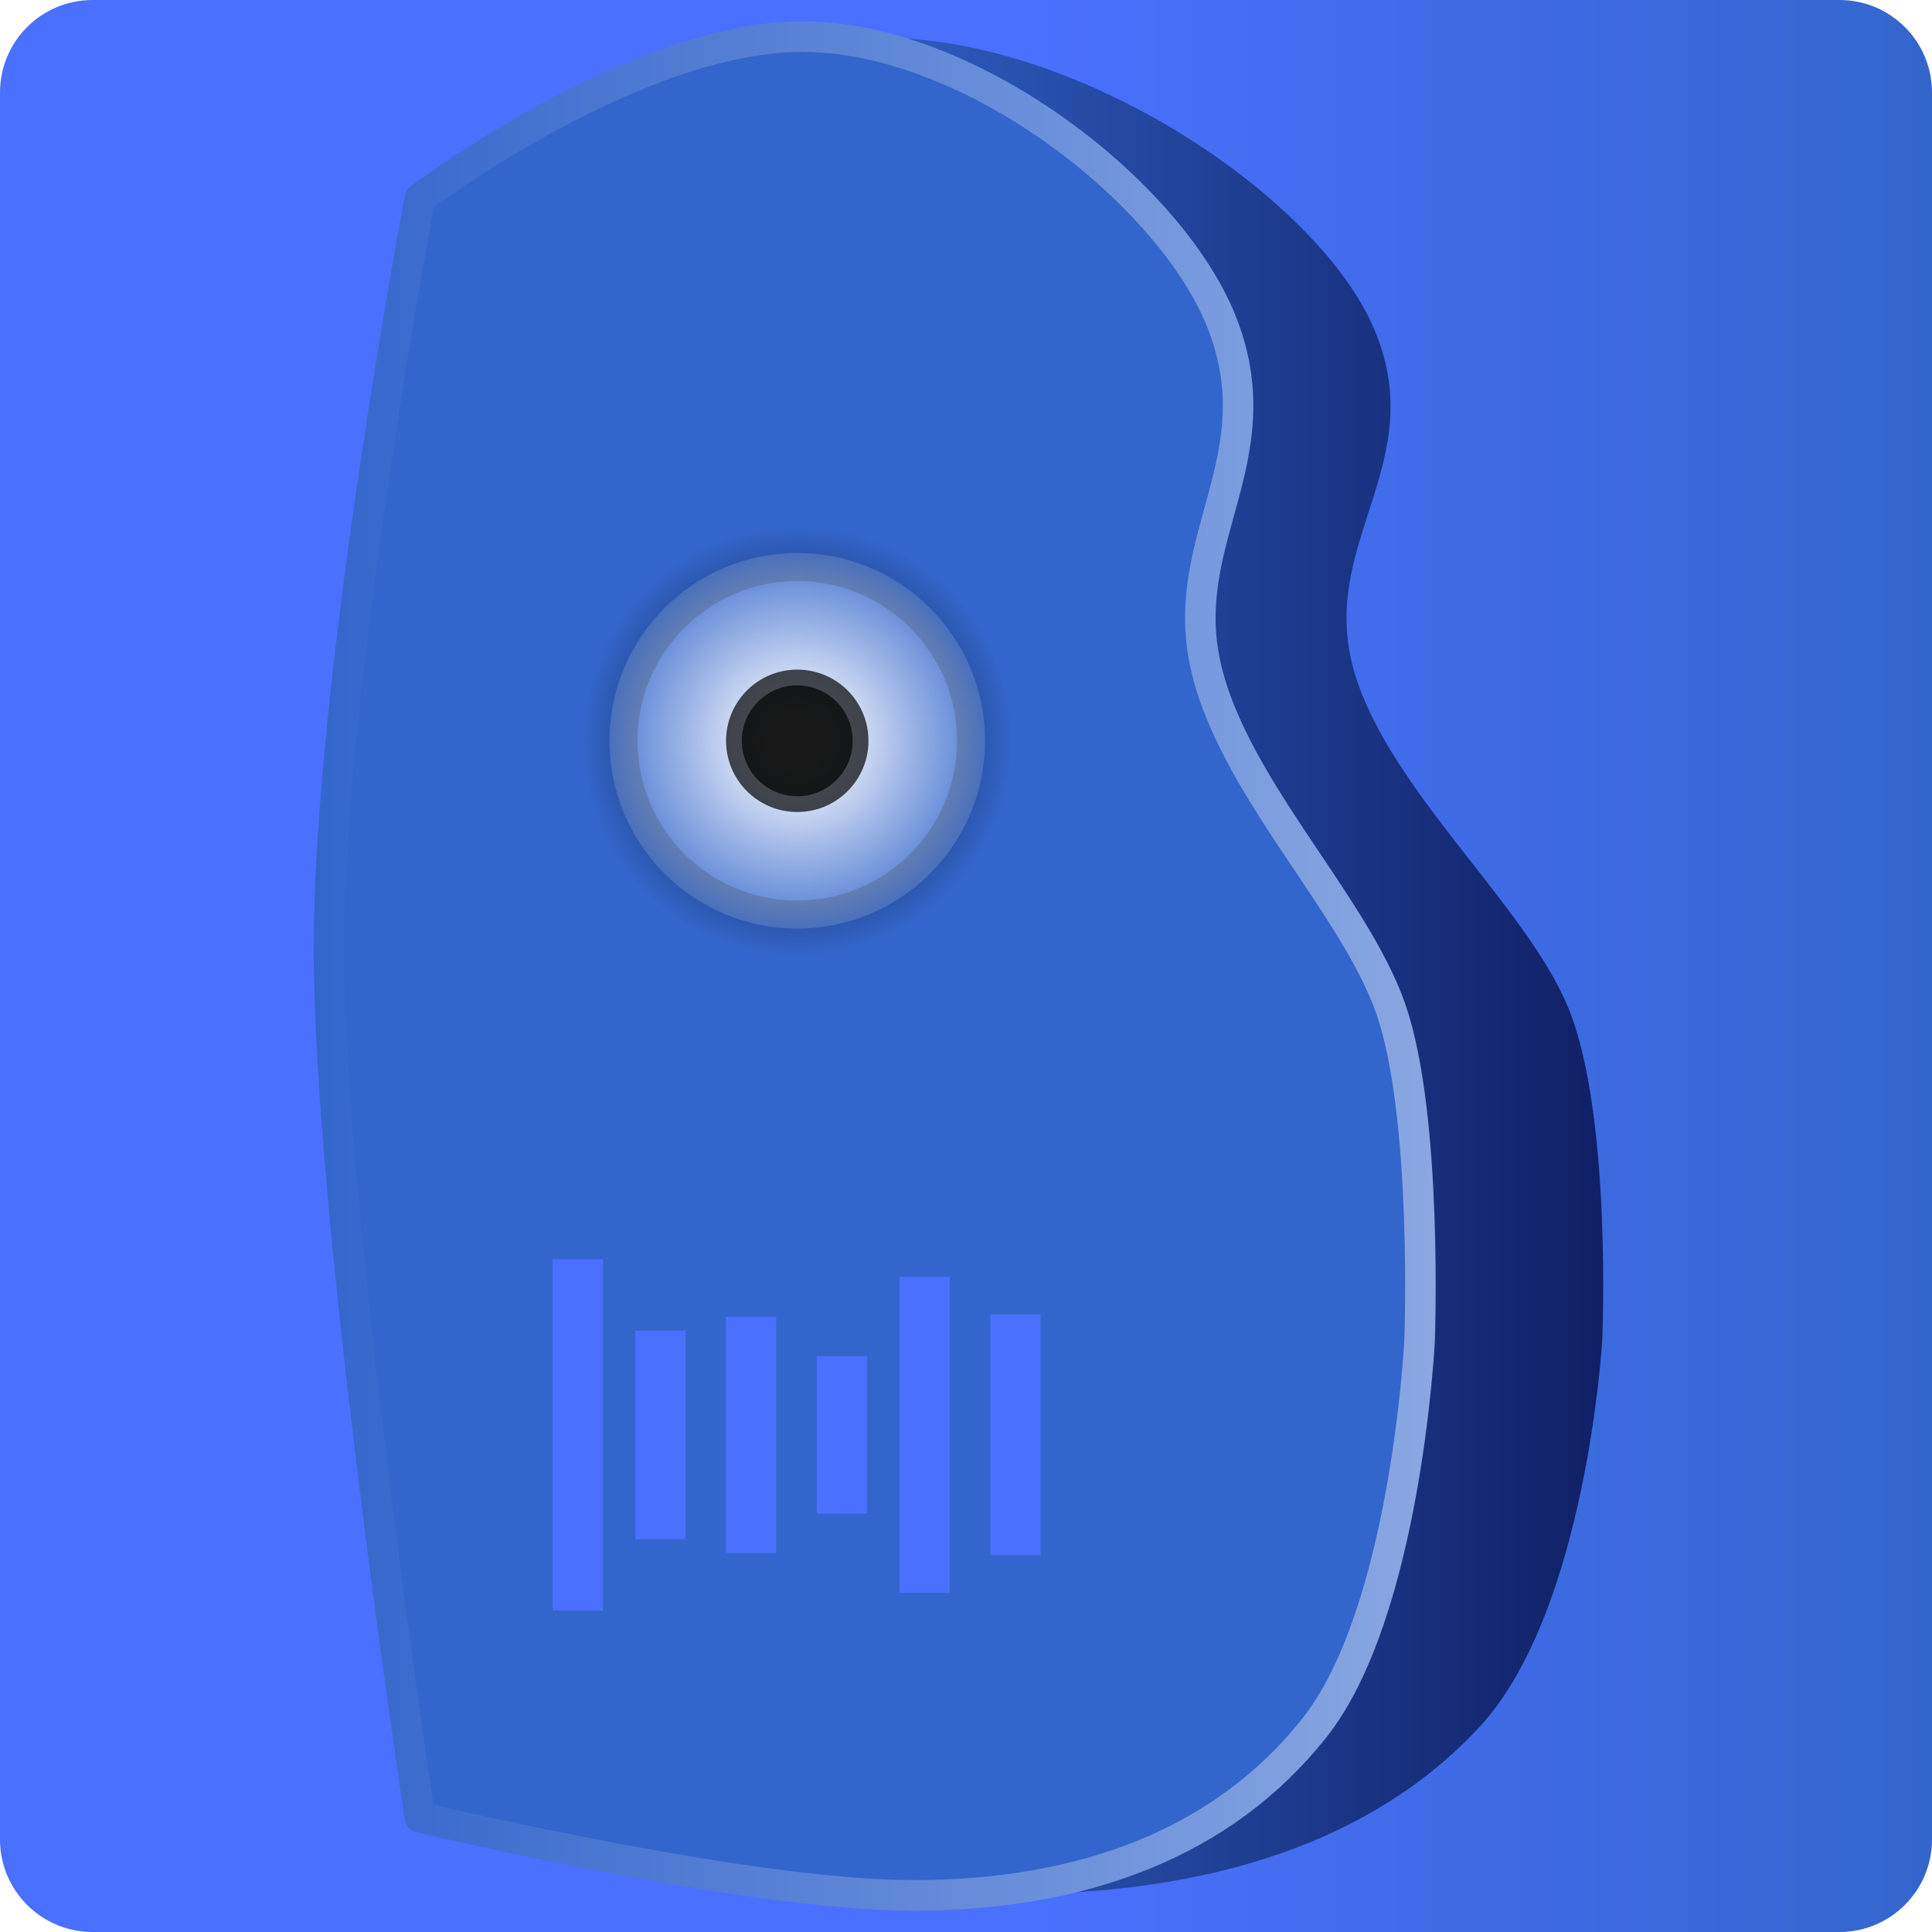
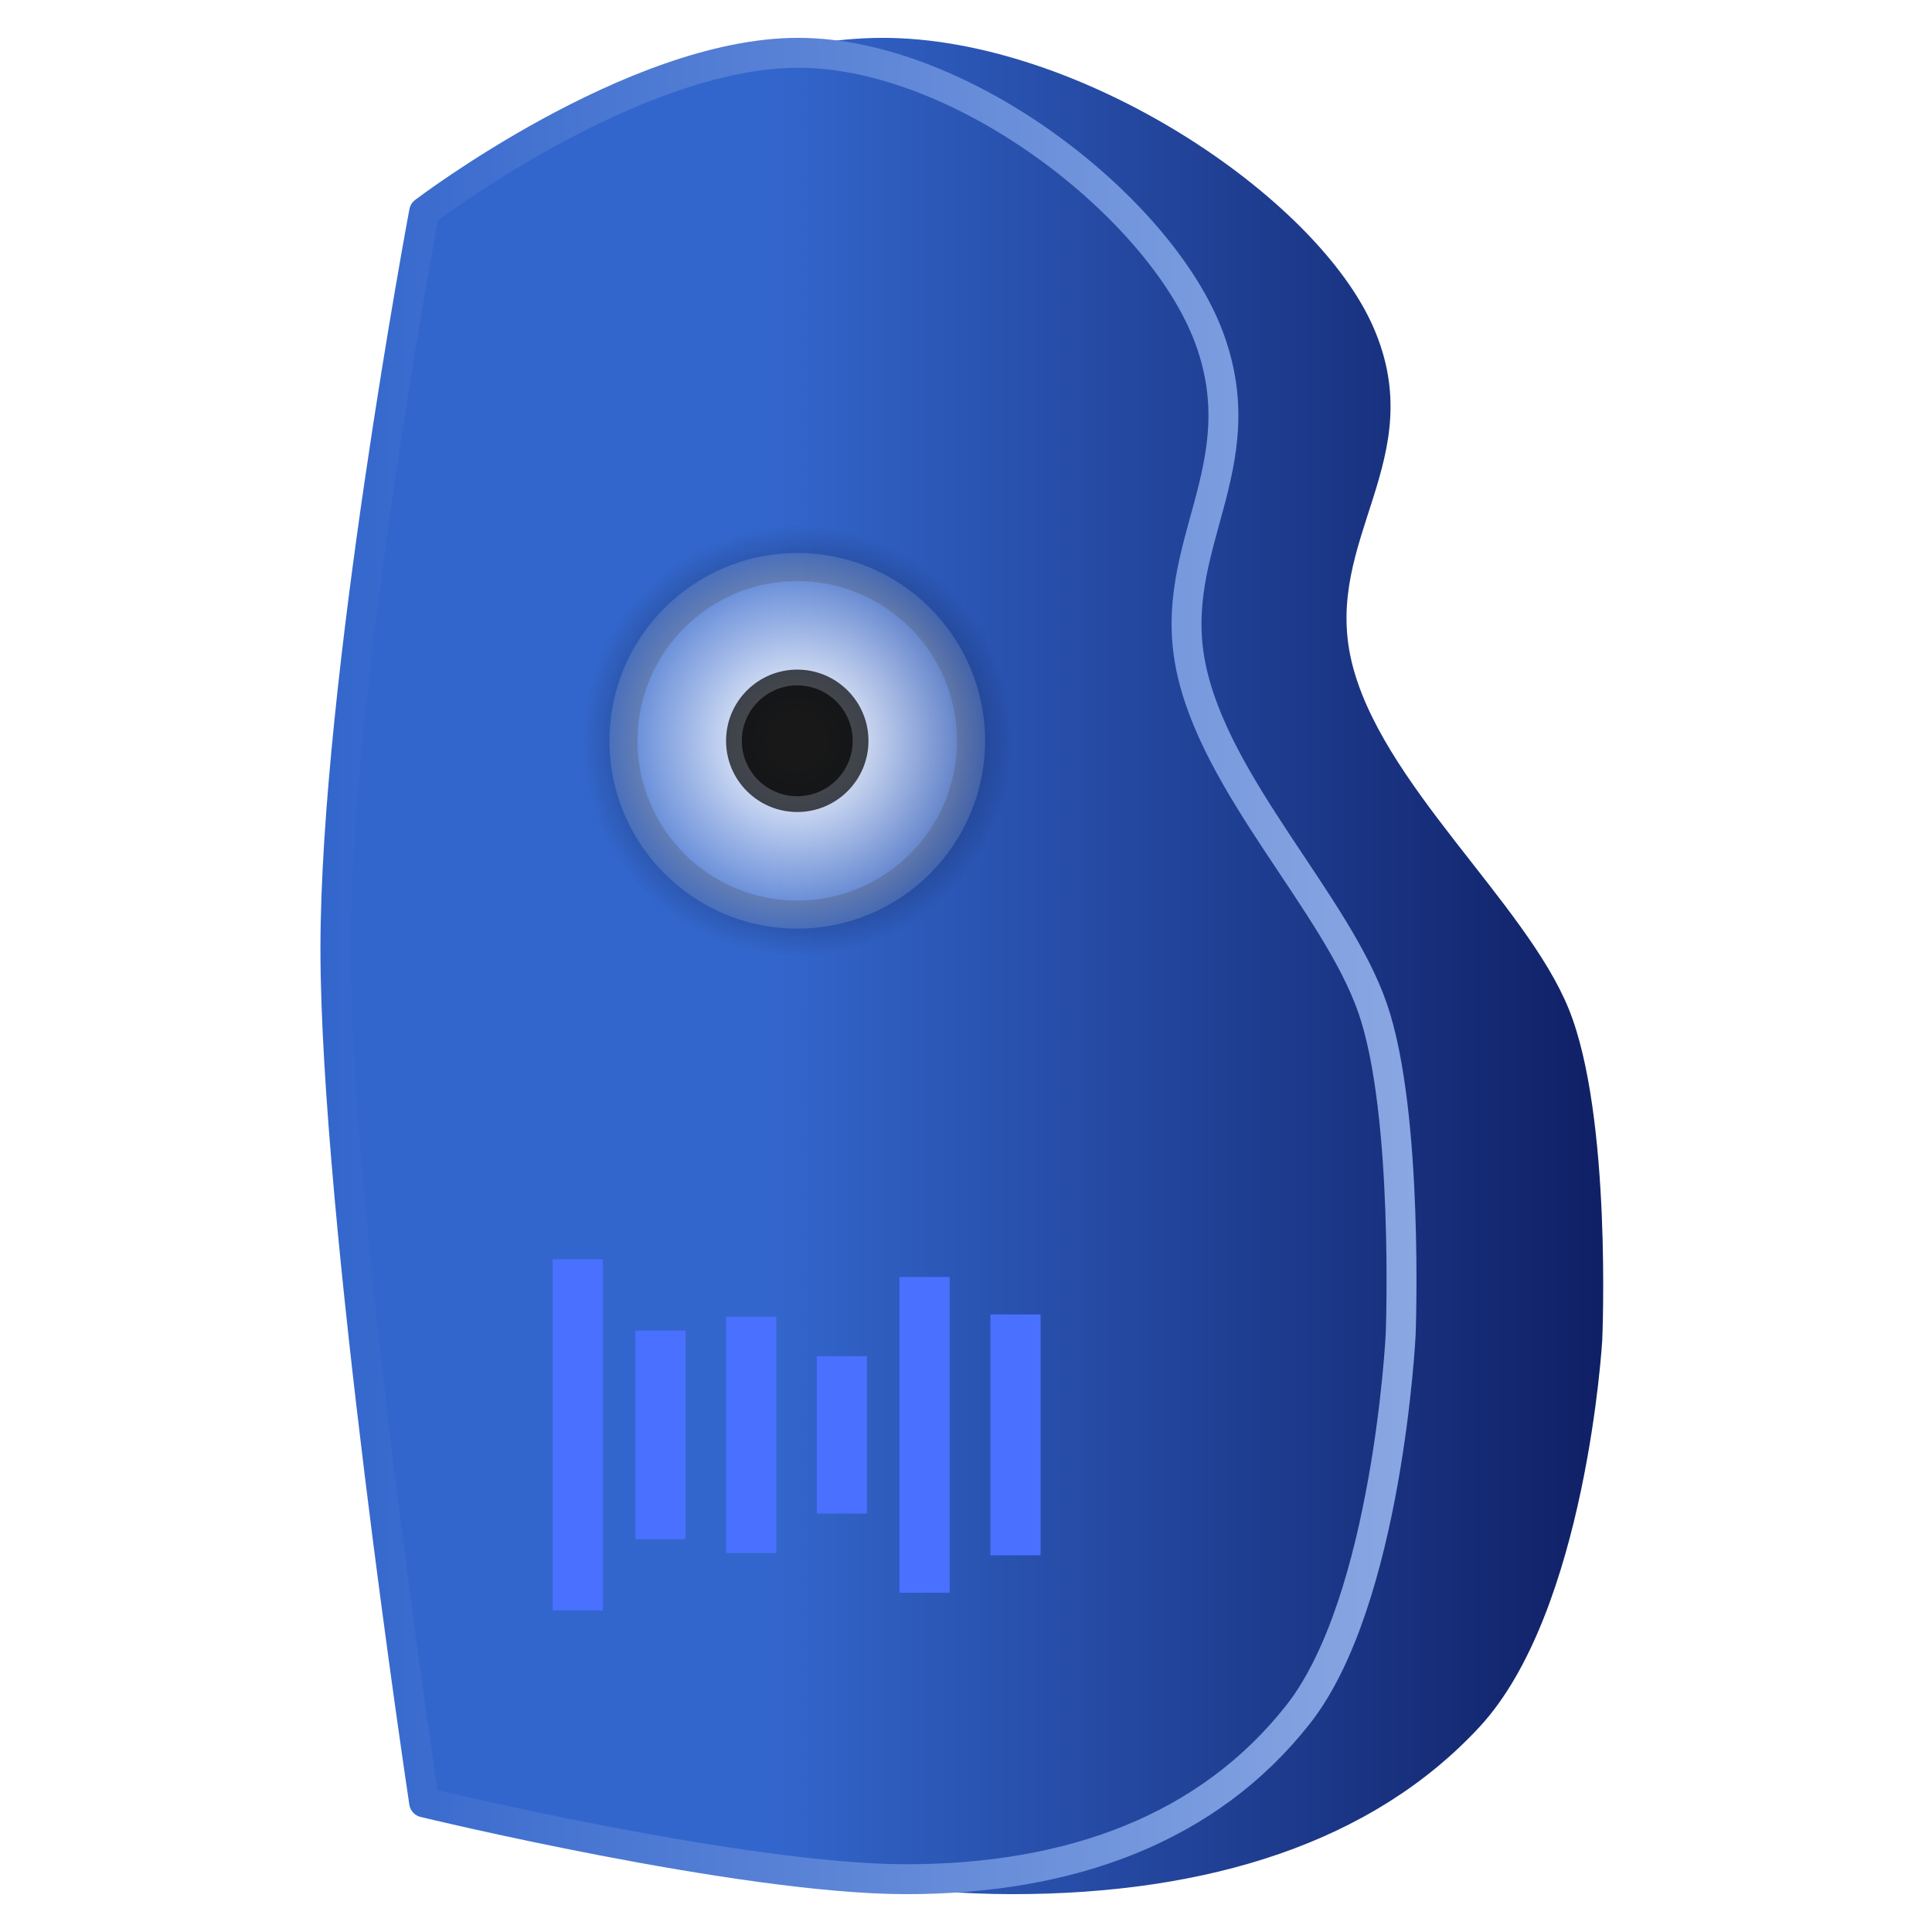
<svg xmlns="http://www.w3.org/2000/svg" xmlns:xlink="http://www.w3.org/1999/xlink" width="512" height="512" viewBox="0 0 512 512" version="1.1" id="svg5">
  <defs id="defs2">
-     <linearGradient id="linearGradient2310">
-       <stop style="stop-color:#4a70ff;stop-opacity:1;" offset="0.529" id="stop2306" />
-       <stop style="stop-color:#3366cc;stop-opacity:1;" offset="1" id="stop2308" />
-     </linearGradient>
    <linearGradient id="linearGradient2010">
      <stop style="stop-color:#3366cc;stop-opacity:1;" offset="0.315" id="stop2008" />
      <stop style="stop-color:#000037;stop-opacity:1;" offset="1" id="stop2006" />
    </linearGradient>
    <linearGradient id="linearGradient2000">
      <stop style="stop-color:#3366cc;stop-opacity:1;" offset="0" id="stop1998" />
      <stop style="stop-color:#8aa7e2;stop-opacity:1;" offset="1" id="stop1996" />
    </linearGradient>
    <linearGradient id="linearGradient1298">
      <stop style="stop-color:#000000;stop-opacity:1;" offset="0" id="stop1294" />
      <stop style="stop-color:#000000;stop-opacity:0;" offset="1" id="stop1296" />
    </linearGradient>
    <linearGradient id="linearGradient1263">
      <stop style="stop-color:#ffffff;stop-opacity:1;" offset="0.078" id="stop1259" />
      <stop style="stop-color:#ffffff;stop-opacity:0;" offset="1" id="stop1261" />
    </linearGradient>
    <radialGradient xlink:href="#linearGradient1263" id="radialGradient1267" cx="214.876" cy="201.342" fx="214.876" fy="201.342" r="52.406" gradientTransform="matrix(1.091825,0,0,1.091825,-23.32364,-23.50734)" gradientUnits="userSpaceOnUse" />
    <radialGradient xlink:href="#linearGradient1298" id="radialGradient1300" cx="214.876" cy="201.342" fx="214.876" fy="201.342" r="52.406" gradientTransform="matrix(1.091825,0,0,1.091825,-23.32364,-23.50734)" gradientUnits="userSpaceOnUse" />
-     <linearGradient xlink:href="#linearGradient2000" id="linearGradient2002" x1="97.503" y1="256" x2="369.834" y2="256" gradientUnits="userSpaceOnUse" gradientTransform="matrix(1.091825,0,0,1.091825,-23.32364,-23.50729)" />
+     <linearGradient xlink:href="#linearGradient2000" id="linearGradient2002" x1="97.503" y1="256" x2="369.834" y2="256" gradientUnits="userSpaceOnUse" gradientTransform="matrix(1.06648,0,0,1.072829,-19.05177,-18.64431)" />
    <linearGradient xlink:href="#linearGradient2010" id="linearGradient2012" x1="74.438" y1="246.322" x2="500.764" y2="246.322" gradientUnits="userSpaceOnUse" gradientTransform="matrix(1.091825,0,0,1.091825,-23.32364,-23.50729)" />
-     <linearGradient xlink:href="#linearGradient2310" id="linearGradient3290" x1="0" y1="256" x2="512" y2="256" gradientUnits="userSpaceOnUse" />
+     <linearGradient xlink:href="#linearGradient2000" id="linearGradient8765" gradientUnits="userSpaceOnUse" gradientTransform="matrix(0.6891817,0,0,0.6891817,-390.9163,389.4964)" x1="97.503" y1="256" x2="369.834" y2="256" />
  </defs>
  <g id="layer1">
-     <rect style="fill:url(#linearGradient3290);fill-opacity:1;stroke:none;stroke-width:8;stroke-linecap:round;stroke-linejoin:round;stroke-dasharray:none;stroke-opacity:1;paint-order:markers stroke fill" id="rect2304" width="512" height="512" x="0" y="0" ry="24.514" />
-     <path id="path551" style="fill:#3366cc;stroke-width:8;stroke-linecap:round;stroke-linejoin:round;paint-order:markers fill stroke" d="m -310.692,437.73 c 0,0 60.512,-39.249 108.363,-39.249 47.85,0 105.364,38.466 119.19,70.378 13.826,31.912 -12.258,51.111 -5.414,80.717 6.844,29.606 42.262,58.685 52.783,84.641 10.521,25.957 8.12,80.405 8.12,80.405 0,0 -3.816,65.792 -29.775,93.827 -25.96,28.035 -65.694,40.602 -113.544,40.602 -47.85,0 -139.723,-18.948 -139.723,-18.948 0,0 -25.715,-145.146 -25.715,-210.542 0,-65.396 25.715,-181.832 25.715,-181.832 z" />
+     <rect style="fill:#182448;fill-opacity:1;stroke:none;stroke-width:8;stroke-linecap:round;stroke-linejoin:round;stroke-dasharray:none;stroke-opacity:1;paint-order:markers stroke fill" id="rect2304" width="512" height="512" x="596.336" y="0" ry="17.857" />
    <path id="path1160" style="fill:#cc0000;stroke:none;stroke-width:4;stroke-linecap:round;stroke-linejoin:round;stroke-dasharray:none;stroke-opacity:1;paint-order:markers stroke fill" d="M -0.172,914.496 C 24.763,885.595 60.852,879.007 108.703,879.007 c 47.85,0 80.115,37.725 92.614,74.582 12.499,36.857 -3.971,82.065 -1.073,92.878 2.897,10.813 38.735,50.14 56.911,79.924 18.177,29.785 16.357,83.2 16.357,83.2 0,0 -5.169,80.476 -31.129,108.51 -25.96,28.035 -65.694,40.602 -113.544,40.602 -47.85,0 -131.603,-23.008 -131.603,-23.008 0,0 -33.835,-141.086 -33.835,-206.482 0,-65.396 -10.997,-159.753 36.426,-214.718 z" />
    <path id="path1162" style="fill:url(#linearGradient2012);fill-opacity:1;stroke:none;stroke-width:8.735;stroke-linecap:round;stroke-linejoin:round;stroke-dasharray:none;stroke-opacity:1;paint-order:markers fill stroke" d="m 115.577,52.881 c 0,0 66.069,-42.853 118.313,-42.853 52.244,0 115.039,41.998 130.135,76.84 15.095,34.842 -13.383,55.804 -5.911,88.129 7.473,32.325 46.143,64.074 57.63,92.414 11.487,28.34 8.866,87.789 8.866,87.789 0,0 -4.166,71.833 -32.509,102.442 -28.343,30.609 -71.726,44.331 -123.97,44.331 -52.244,0 -152.554,-20.688 -152.554,-20.688 0,0 -28.076,-158.475 -28.076,-229.875 0,-71.401 28.076,-198.529 28.076,-198.529 z" />
-     <path id="path1172" style="fill:#3366cc;stroke:url(#linearGradient2002);stroke-width:8.093;stroke-linecap:round;stroke-linejoin:round;stroke-dasharray:none;stroke-opacity:1;paint-order:markers fill stroke" d="m 111.251,52.616 c 0,0 56.645,-42.909 101.437,-42.909 44.792,0 98.63,42.053 111.572,76.94 12.942,34.888 -11.474,55.877 -5.068,88.244 6.407,32.367 39.561,64.157 49.41,92.534 9.848,28.377 7.601,87.903 7.601,87.903 0,0 -3.572,71.927 -27.872,102.576 -24.3,30.649 -61.495,44.389 -106.287,44.389 -44.792,0 -130.793,-20.715 -130.793,-20.715 0,0 -24.071,-158.681 -24.071,-230.175 0,-71.494 24.071,-198.787 24.071,-198.787 z" />
+     <path id="path551" style="fill:#ffcc00;stroke-width:8;stroke-linecap:round;stroke-linejoin:round;paint-order:markers fill stroke" d="m -606.997,69.964 c 0,0 60.512,-39.249 108.363,-39.249 47.85,0 105.364,38.466 119.19,70.378 13.826,31.912 -12.258,51.111 -5.414,80.717 6.844,29.606 42.262,58.685 52.783,84.641 10.521,25.957 8.12,80.405 8.12,80.405 0,0 -3.816,65.792 -29.775,93.827 -25.96,28.035 -65.694,40.602 -113.544,40.602 -47.85,0 -139.723,-18.948 -139.723,-18.948 0,0 -25.715,-145.146 -25.715,-210.542 0,-65.396 25.715,-181.832 25.715,-181.832 z" />
+     <path id="path1172" style="fill:none;stroke:url(#linearGradient2002);stroke-width:7.929;stroke-linecap:round;stroke-linejoin:round;stroke-dasharray:none;stroke-opacity:1;paint-order:markers fill stroke" d="m 112.399,56.154 c 0,0 55.33,-42.162 99.082,-42.162 43.752,0 96.34,41.321 108.982,75.602 12.642,34.281 -11.208,54.905 -4.95,86.709 6.258,31.804 38.643,63.041 48.263,90.924 9.62,27.883 7.425,86.374 7.425,86.374 0,0 -3.489,70.676 -27.225,100.791 -23.736,30.116 -60.067,43.616 -103.82,43.616 -43.752,0 -127.757,-20.354 -127.757,-20.354 0,0 -23.513,-155.92 -23.513,-226.17 0,-70.25 23.513,-195.329 23.513,-195.329 z" />
    <ellipse style="fill:url(#radialGradient1267);fill-opacity:1;stroke:url(#radialGradient1300);stroke-width:14.897;stroke-linecap:round;stroke-linejoin:round;stroke-dasharray:none;stroke-opacity:1;paint-order:markers stroke fill" id="path1226" cx="211.283" cy="196.323" rx="49.769" ry="49.769" />
    <ellipse style="fill:#000000;fill-opacity:0.69;stroke:none;stroke-width:5.647;stroke-linecap:round;stroke-linejoin:round;stroke-dasharray:none;stroke-opacity:1;paint-order:markers stroke fill" id="ellipse1234" cx="211.283" cy="196.323" rx="18.868" ry="18.868" />
    <ellipse style="fill:#000000;fill-opacity:0.69;stroke:none;stroke-width:4.396;stroke-linecap:round;stroke-linejoin:round;stroke-dasharray:none;stroke-opacity:1;paint-order:markers stroke fill" id="ellipse1269" cx="211.283" cy="196.323" rx="14.688" ry="14.688" />
    <rect style="fill:#4a70ff;fill-opacity:1;stroke:none;stroke-width:6.798;stroke-linecap:round;stroke-linejoin:round;stroke-dasharray:none;stroke-opacity:1;paint-order:markers stroke fill" id="rect1647" width="93.077" height="13.299" x="333.717" y="-159.766" transform="rotate(90)" />
    <rect style="fill:#4a70ff;fill-opacity:1;stroke:none;stroke-width:5.576;stroke-linecap:round;stroke-linejoin:round;stroke-dasharray:none;stroke-opacity:1;paint-order:markers stroke fill" id="rect2140" width="62.619" height="13.299" x="348.946" y="-205.714" transform="rotate(90)" />
    <rect style="fill:#4a70ff;fill-opacity:1;stroke:none;stroke-width:6.445;stroke-linecap:round;stroke-linejoin:round;stroke-dasharray:none;stroke-opacity:1;paint-order:markers stroke fill" id="rect2142" width="83.673" height="13.299" x="338.419" y="-251.663" transform="rotate(90)" />
    <rect style="fill:#4a70ff;fill-opacity:1;stroke:none;stroke-width:5.24;stroke-linecap:round;stroke-linejoin:round;stroke-dasharray:none;stroke-opacity:1;paint-order:markers stroke fill" id="rect2144" width="55.305" height="13.299" x="352.603" y="-181.682" transform="rotate(90)" />
    <rect style="fill:#4a70ff;fill-opacity:1;stroke:none;stroke-width:4.551;stroke-linecap:round;stroke-linejoin:round;stroke-dasharray:none;stroke-opacity:1;paint-order:markers stroke fill" id="rect2146" width="41.721" height="13.299" x="359.395" y="-229.747" transform="rotate(90)" />
    <rect style="fill:#4a70ff;fill-opacity:1;stroke:none;stroke-width:5.629;stroke-linecap:round;stroke-linejoin:round;stroke-dasharray:none;stroke-opacity:1;paint-order:markers stroke fill" id="rect2148" width="63.82" height="13.299" x="348.345" y="-275.764" transform="rotate(90)" />
+     <path id="path8763" style="fill:#3366cc;stroke:url(#linearGradient8765);stroke-width:5.108;stroke-linecap:round;stroke-linejoin:round;stroke-dasharray:none;stroke-opacity:1;paint-order:markers fill stroke" d="m -305.97,437.547 c 0,0 35.755,-27.085 64.029,-27.085 28.274,0 62.257,26.545 70.426,48.566 8.169,22.022 -7.243,35.271 -3.199,55.701 4.044,20.431 24.972,40.497 31.188,58.409 6.216,17.912 4.798,55.486 4.798,55.486 0,0 -2.255,45.402 -17.593,64.748 -15.339,19.346 -38.817,28.019 -67.09,28.019 -28.274,0 -82.559,-13.076 -82.559,-13.076 0,0 -15.194,-100.163 -15.194,-145.291 0,-45.128 15.194,-125.479 15.194,-125.479 z" />
  </g>
</svg>
